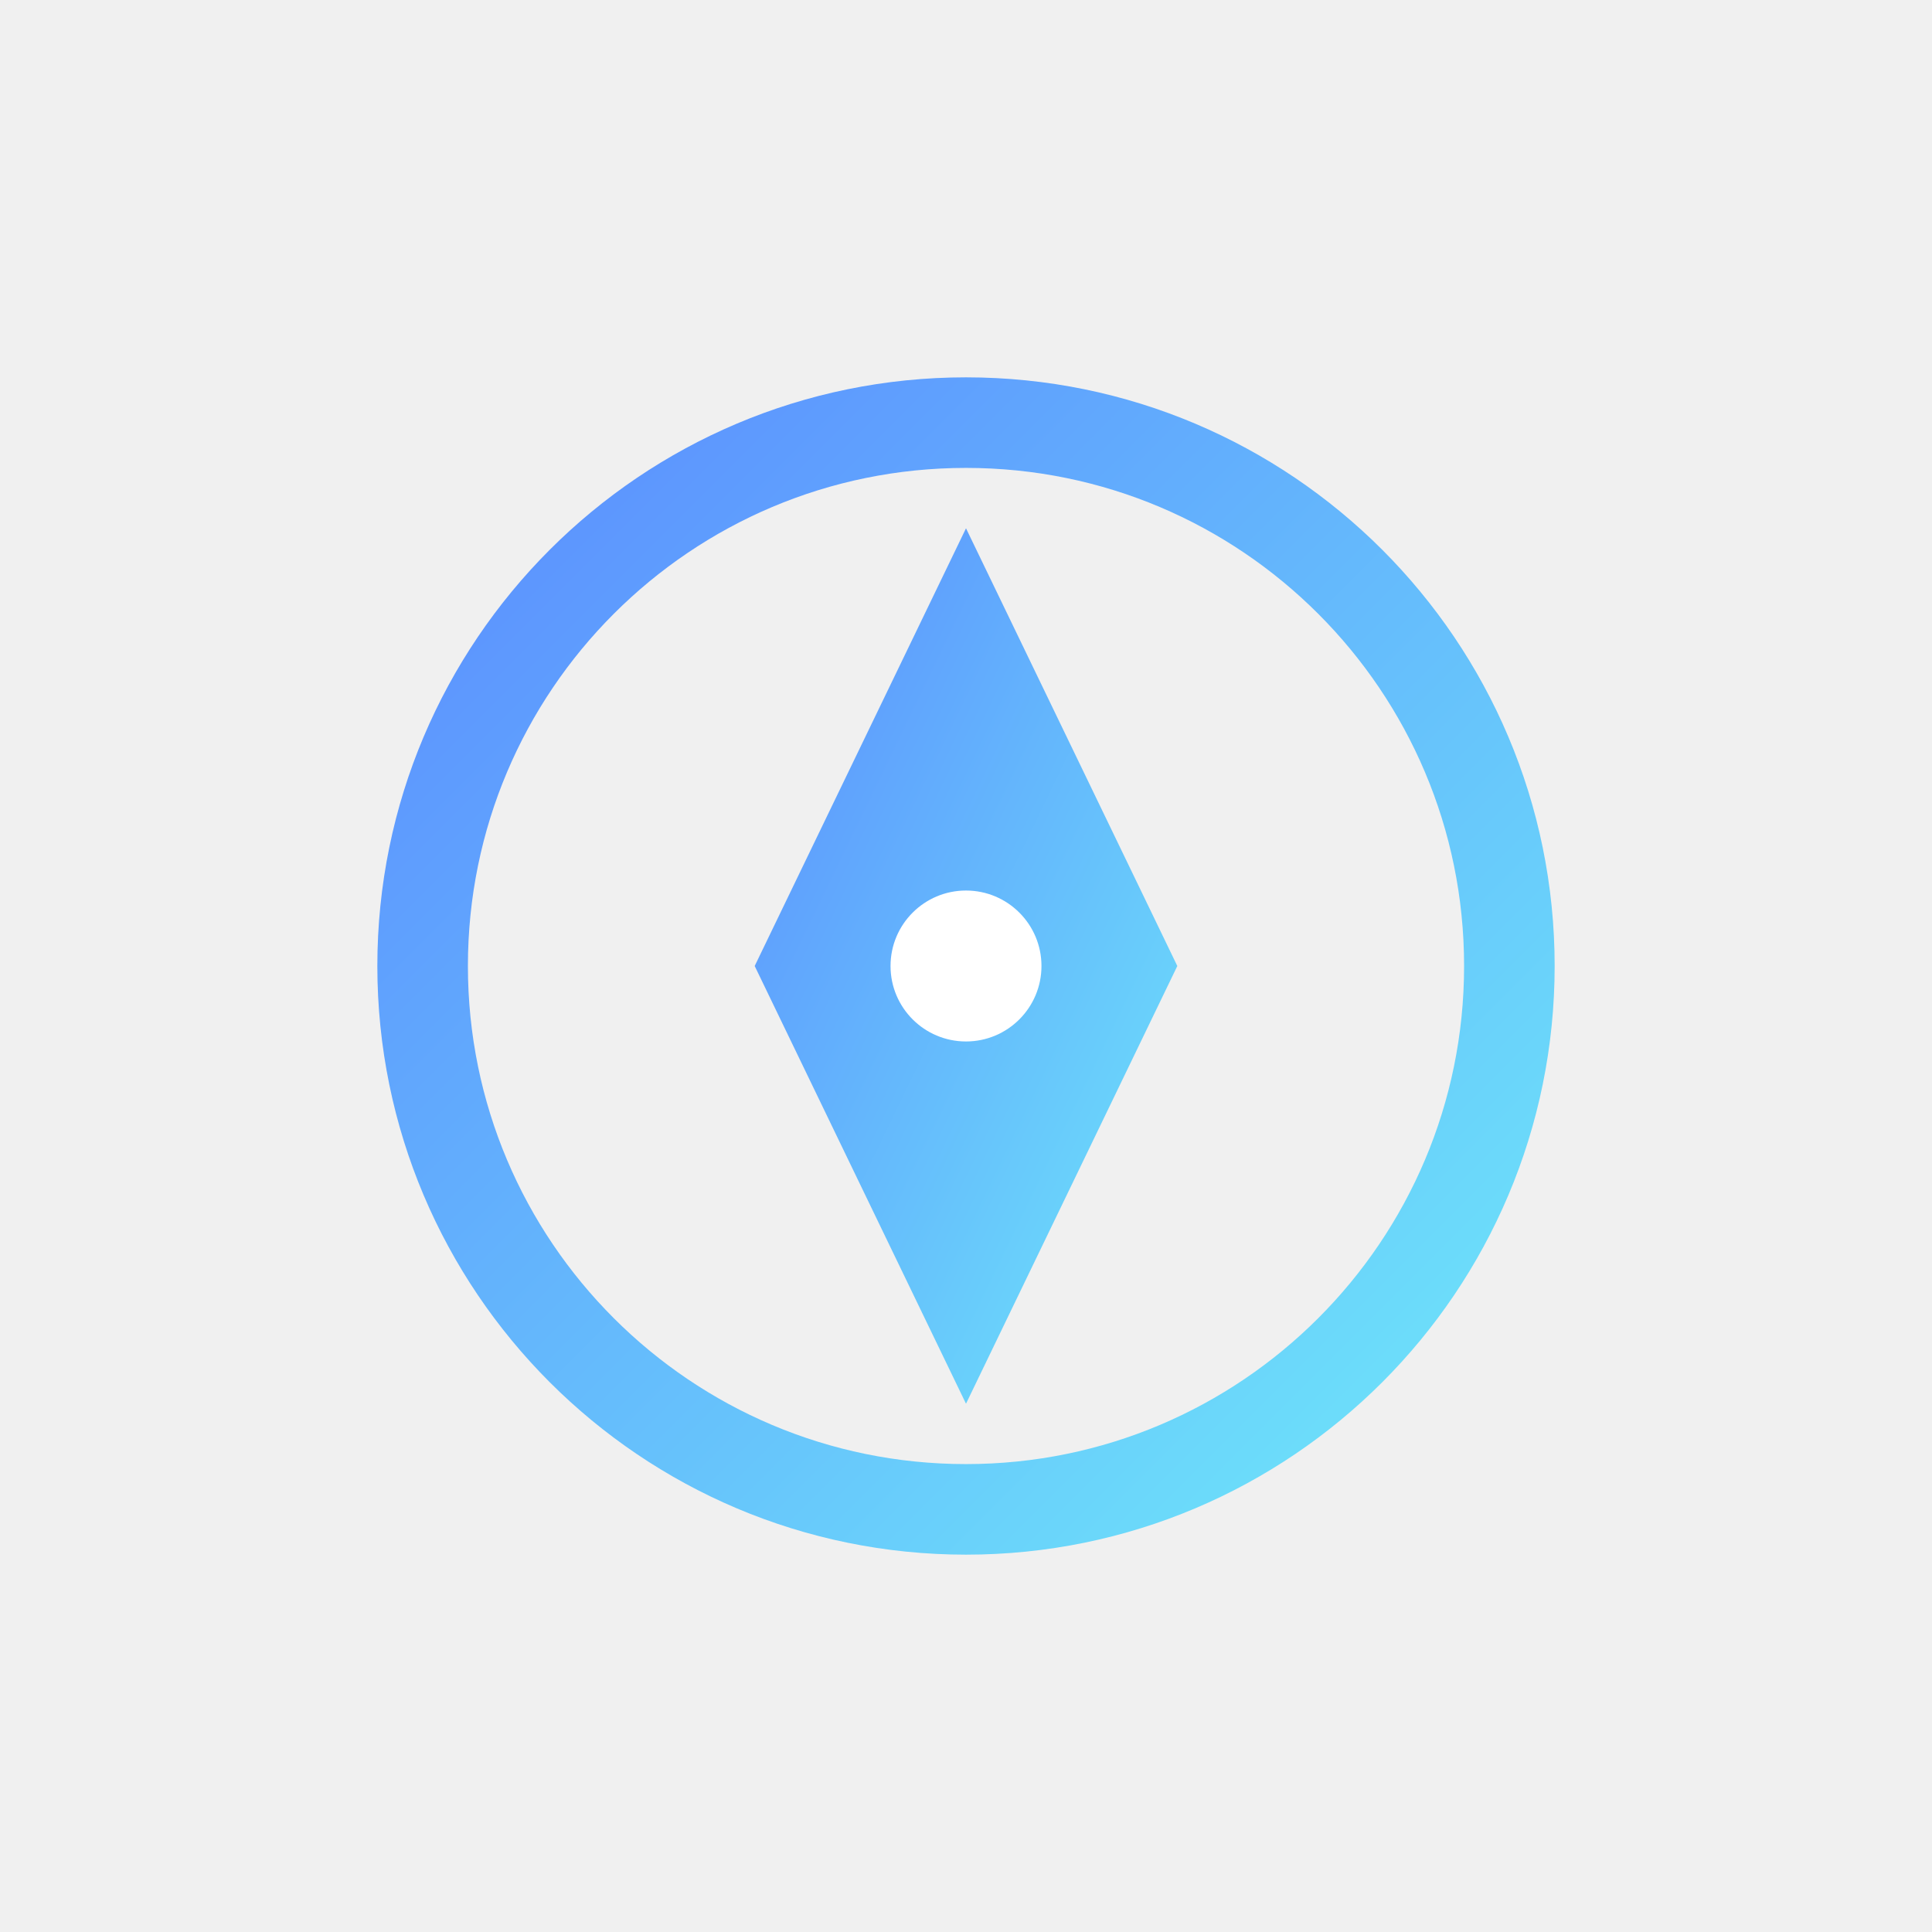
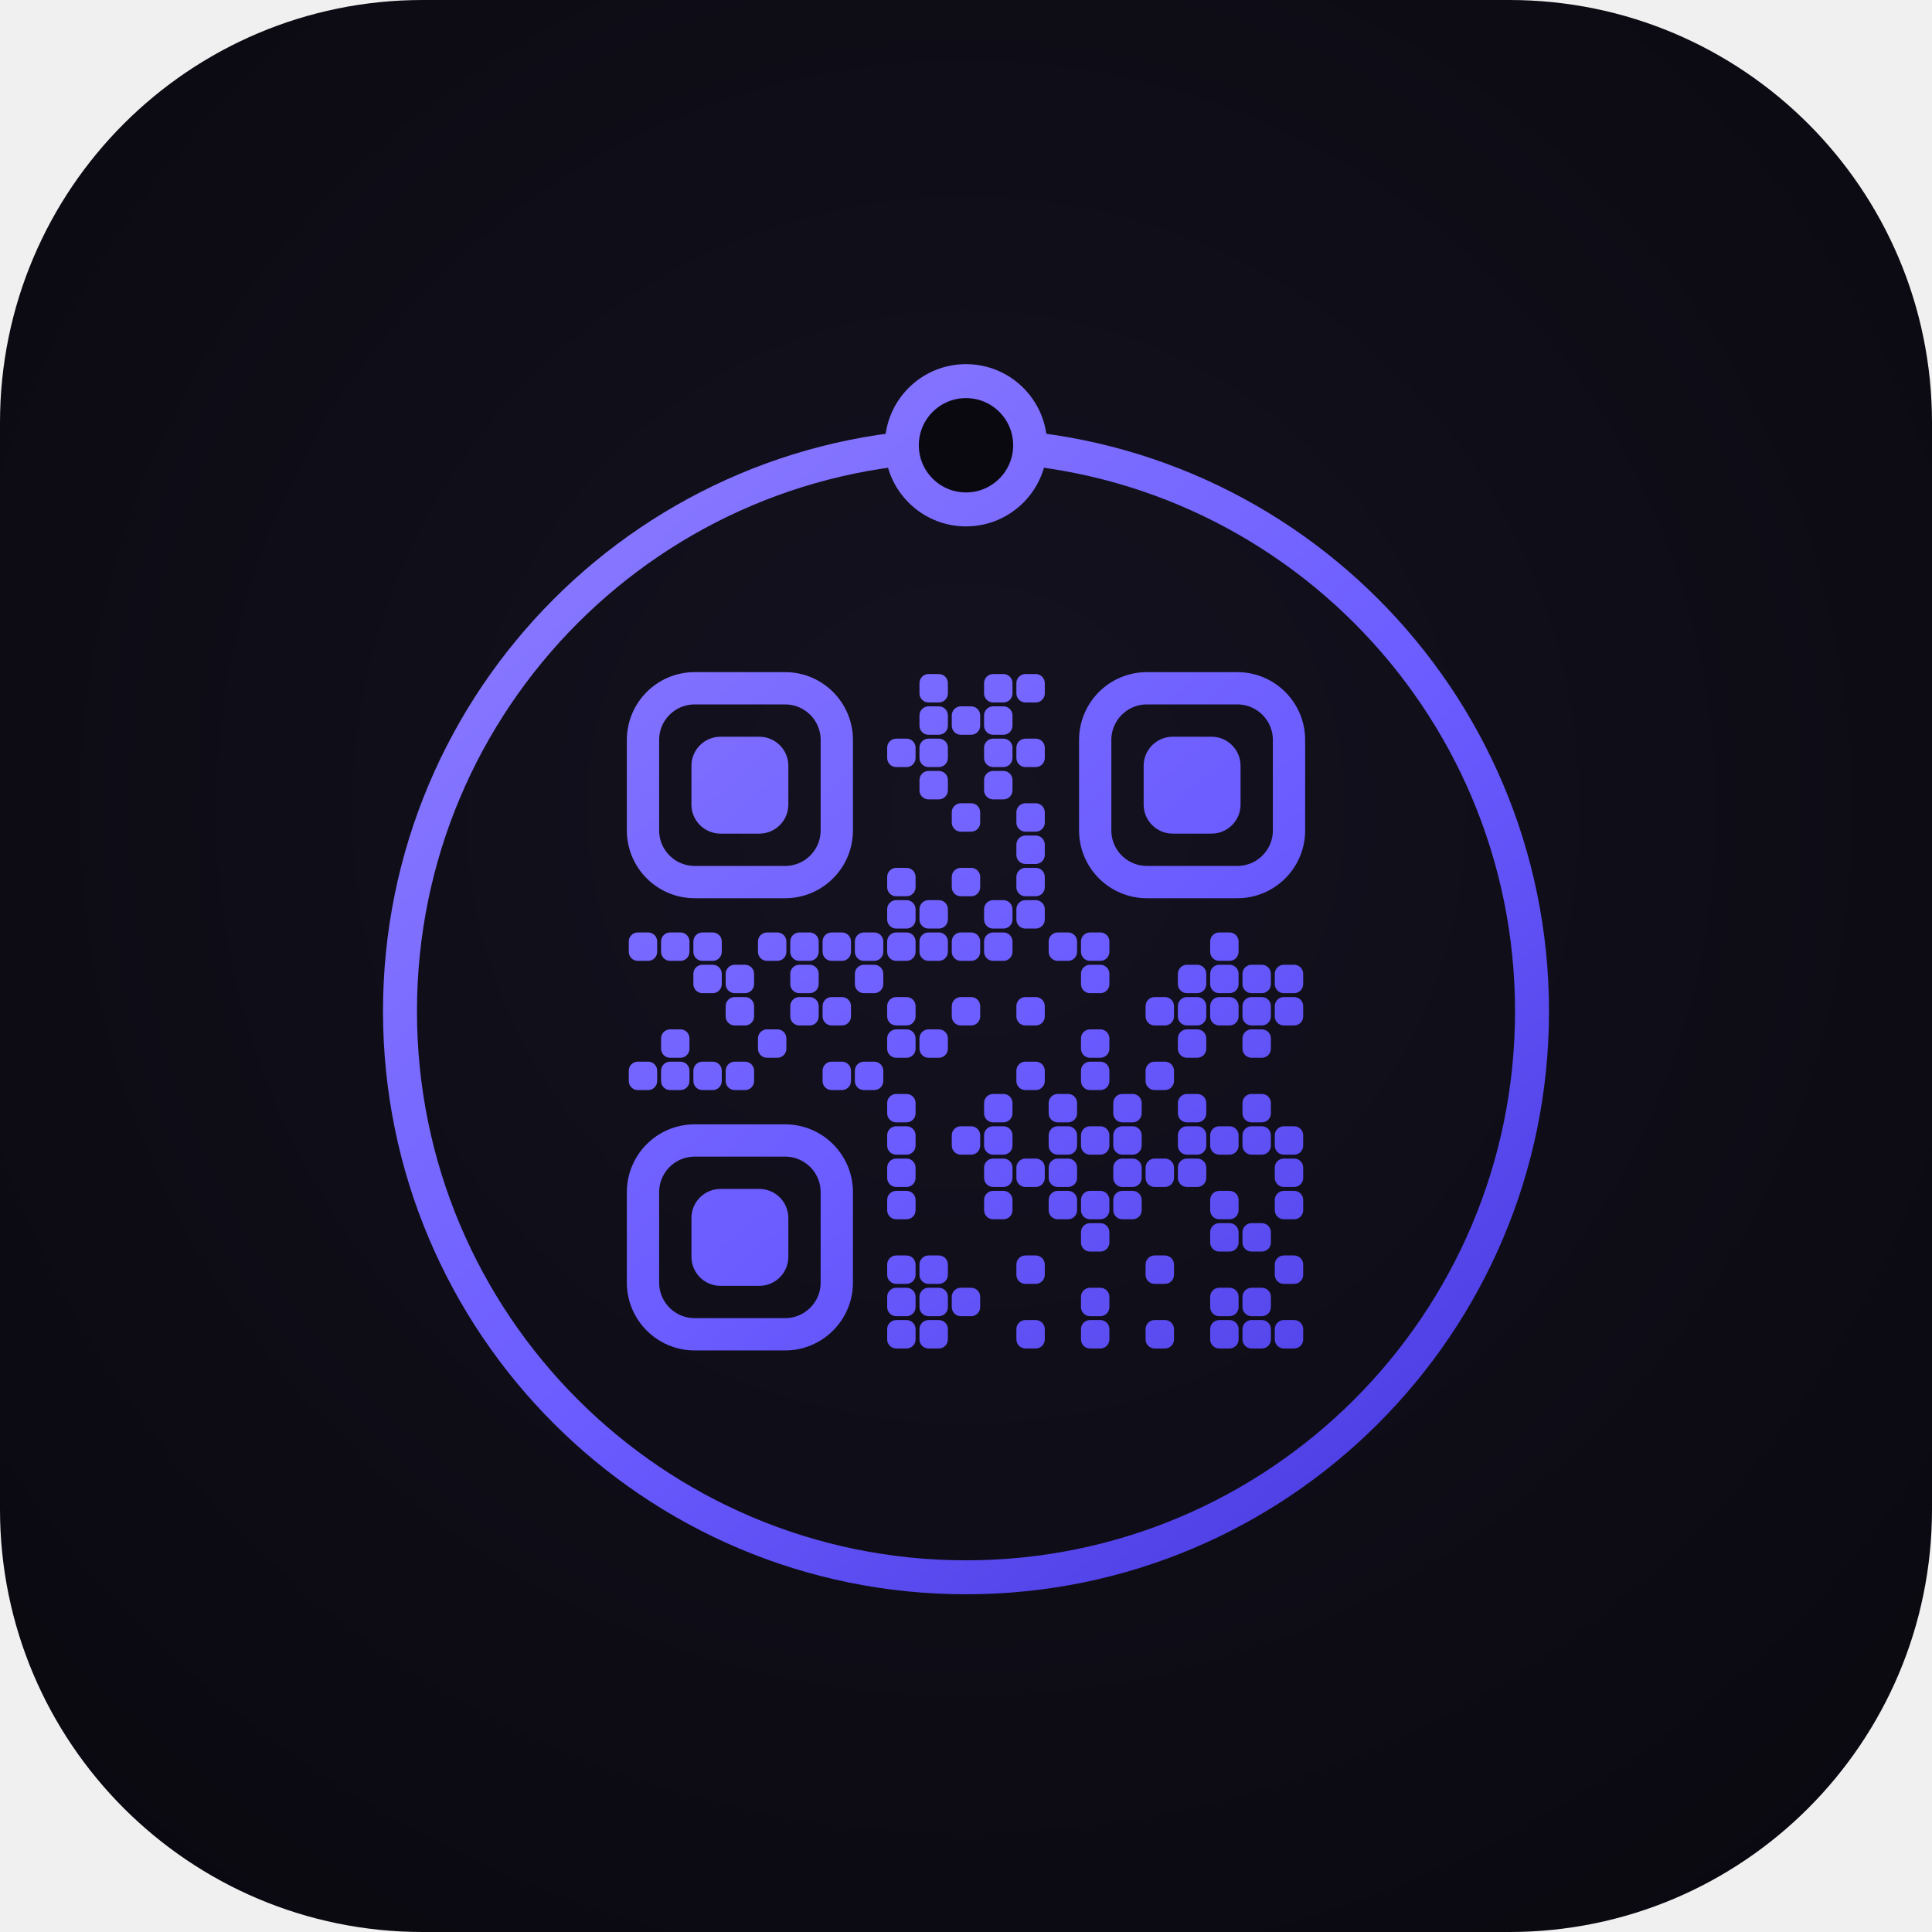
- <svg xmlns="http://www.w3.org/2000/svg" viewBox="0 0 256 256">
+ <svg xmlns="http://www.w3.org/2000/svg" width="512" height="512" viewBox="0 0 512 512" fill="none">
  <defs>
-     <linearGradient id="gradA" x1="0%" y1="0%" x2="100%" y2="100%">
-       <stop offset="0%" stop-color="#5B8CFF" />
-       <stop offset="100%" stop-color="#6EE7F9" />
+     <radialGradient id="bg" cx="50%" cy="42%" r="70%">
+       <stop offset="0%" stop-color="#14121f" />
+       <stop offset="100%" stop-color="#0a0910" />
+     </radialGradient>
+     <linearGradient id="stroke" x1="140" y1="120" x2="380" y2="400" gradientUnits="userSpaceOnUse">
+       <stop offset="0%" stop-color="#8b7bff" />
+       <stop offset="55%" stop-color="#6a5cff" />
+       <stop offset="100%" stop-color="#4a3ce0" />
    </linearGradient>
  </defs>
-   <circle cx="128" cy="128" r="72" stroke="url(#gradA)" stroke-width="12" fill="none" />
-   <polygon points="128,70 156,128 128,186 100,128" fill="url(#gradA)" />
-   <circle cx="128" cy="128" r="10" fill="#FFFFFF" />
+   <rect width="512" height="512" rx="112" fill="url(#bg)" />
+   <g>
+     <circle cx="256" cy="268" r="150" stroke="url(#stroke)" stroke-width="9" />
+     <circle cx="256" cy="118" r="17" fill="#0a0910" stroke="url(#stroke)" stroke-width="9" />
+     <g fill="url(#stroke)">
+       <rect x="243.67" y="178.63" width="7.53" height="7.53" rx="2.40" />
+       <rect x="260.79" y="178.63" width="7.53" height="7.53" rx="2.40" />
+       <rect x="269.35" y="178.63" width="7.53" height="7.53" rx="2.40" />
+       <rect x="243.67" y="187.19" width="7.53" height="7.53" rx="2.40" />
+       <rect x="252.23" y="187.19" width="7.53" height="7.53" rx="2.40" />
+       <rect x="260.79" y="187.19" width="7.53" height="7.53" rx="2.40" />
+       <rect x="235.11" y="195.75" width="7.53" height="7.53" rx="2.40" />
+       <rect x="243.67" y="195.75" width="7.53" height="7.53" rx="2.40" />
+       <rect x="260.79" y="195.75" width="7.53" height="7.53" rx="2.40" />
+       <rect x="269.35" y="195.75" width="7.53" height="7.53" rx="2.40" />
+       <rect x="243.67" y="204.31" width="7.53" height="7.53" rx="2.40" />
+       <rect x="260.79" y="204.31" width="7.53" height="7.53" rx="2.40" />
+       <rect x="252.23" y="212.87" width="7.53" height="7.53" rx="2.40" />
+       <rect x="269.35" y="212.87" width="7.53" height="7.53" rx="2.40" />
+       <rect x="269.35" y="221.43" width="7.53" height="7.53" rx="2.40" />
+       <rect x="235.11" y="229.99" width="7.53" height="7.53" rx="2.40" />
+       <rect x="252.23" y="229.99" width="7.53" height="7.53" rx="2.40" />
+       <rect x="269.35" y="229.99" width="7.53" height="7.53" rx="2.40" />
+       <rect x="235.11" y="238.55" width="7.53" height="7.53" rx="2.40" />
+       <rect x="243.67" y="238.55" width="7.53" height="7.53" rx="2.40" />
+       <rect x="260.79" y="238.55" width="7.53" height="7.53" rx="2.40" />
+       <rect x="269.35" y="238.55" width="7.53" height="7.53" rx="2.40" />
+       <rect x="166.63" y="247.11" width="7.53" height="7.53" rx="2.40" />
+       <rect x="175.19" y="247.11" width="7.53" height="7.53" rx="2.40" />
+       <rect x="183.75" y="247.11" width="7.53" height="7.53" rx="2.40" />
+       <rect x="200.87" y="247.11" width="7.53" height="7.53" rx="2.40" />
+       <rect x="209.43" y="247.11" width="7.53" height="7.53" rx="2.40" />
+       <rect x="217.99" y="247.11" width="7.53" height="7.53" rx="2.40" />
+       <rect x="226.55" y="247.11" width="7.53" height="7.53" rx="2.40" />
+       <rect x="235.11" y="247.11" width="7.53" height="7.53" rx="2.40" />
+       <rect x="243.67" y="247.11" width="7.53" height="7.53" rx="2.40" />
+       <rect x="252.23" y="247.11" width="7.53" height="7.53" rx="2.40" />
+       <rect x="260.79" y="247.11" width="7.53" height="7.53" rx="2.40" />
+       <rect x="277.91" y="247.11" width="7.53" height="7.53" rx="2.40" />
+       <rect x="286.47" y="247.11" width="7.53" height="7.53" rx="2.40" />
+       <rect x="320.71" y="247.11" width="7.53" height="7.53" rx="2.40" />
+       <rect x="183.75" y="255.67" width="7.53" height="7.53" rx="2.40" />
+       <rect x="192.31" y="255.67" width="7.53" height="7.53" rx="2.40" />
+       <rect x="209.43" y="255.67" width="7.53" height="7.53" rx="2.40" />
+       <rect x="226.55" y="255.67" width="7.53" height="7.53" rx="2.40" />
+       <rect x="286.47" y="255.67" width="7.53" height="7.53" rx="2.40" />
+       <rect x="312.15" y="255.67" width="7.53" height="7.53" rx="2.40" />
+       <rect x="320.71" y="255.67" width="7.53" height="7.53" rx="2.40" />
+       <rect x="329.27" y="255.67" width="7.53" height="7.53" rx="2.40" />
+       <rect x="337.83" y="255.67" width="7.53" height="7.53" rx="2.40" />
+       <rect x="192.31" y="264.23" width="7.53" height="7.53" rx="2.40" />
+       <rect x="209.43" y="264.23" width="7.53" height="7.53" rx="2.40" />
+       <rect x="217.99" y="264.23" width="7.53" height="7.53" rx="2.40" />
+       <rect x="235.11" y="264.23" width="7.53" height="7.53" rx="2.40" />
+       <rect x="252.23" y="264.23" width="7.53" height="7.53" rx="2.40" />
+       <rect x="269.35" y="264.23" width="7.53" height="7.53" rx="2.40" />
+       <rect x="303.59" y="264.23" width="7.53" height="7.53" rx="2.40" />
+       <rect x="312.15" y="264.23" width="7.53" height="7.53" rx="2.40" />
+       <rect x="320.71" y="264.23" width="7.53" height="7.53" rx="2.40" />
+       <rect x="329.27" y="264.23" width="7.53" height="7.53" rx="2.40" />
+       <rect x="337.83" y="264.23" width="7.53" height="7.53" rx="2.40" />
+       <rect x="175.19" y="272.79" width="7.53" height="7.53" rx="2.40" />
+       <rect x="200.87" y="272.79" width="7.53" height="7.53" rx="2.40" />
+       <rect x="235.11" y="272.79" width="7.53" height="7.53" rx="2.40" />
+       <rect x="243.67" y="272.79" width="7.53" height="7.53" rx="2.40" />
+       <rect x="286.47" y="272.79" width="7.53" height="7.53" rx="2.40" />
+       <rect x="312.15" y="272.79" width="7.53" height="7.53" rx="2.40" />
+       <rect x="329.27" y="272.79" width="7.53" height="7.53" rx="2.40" />
+       <rect x="166.63" y="281.35" width="7.53" height="7.53" rx="2.40" />
+       <rect x="175.19" y="281.35" width="7.53" height="7.53" rx="2.40" />
+       <rect x="183.75" y="281.35" width="7.53" height="7.53" rx="2.40" />
+       <rect x="192.31" y="281.35" width="7.53" height="7.53" rx="2.40" />
+       <rect x="217.99" y="281.35" width="7.53" height="7.53" rx="2.40" />
+       <rect x="226.55" y="281.35" width="7.53" height="7.53" rx="2.40" />
+       <rect x="269.35" y="281.35" width="7.53" height="7.53" rx="2.40" />
+       <rect x="286.47" y="281.35" width="7.53" height="7.53" rx="2.40" />
+       <rect x="303.59" y="281.35" width="7.53" height="7.53" rx="2.40" />
+       <rect x="235.11" y="289.91" width="7.53" height="7.53" rx="2.40" />
+       <rect x="260.79" y="289.91" width="7.53" height="7.53" rx="2.40" />
+       <rect x="277.91" y="289.91" width="7.53" height="7.53" rx="2.40" />
+       <rect x="295.03" y="289.91" width="7.53" height="7.53" rx="2.40" />
+       <rect x="312.15" y="289.91" width="7.53" height="7.53" rx="2.40" />
+       <rect x="329.27" y="289.91" width="7.53" height="7.53" rx="2.40" />
+       <rect x="235.11" y="298.47" width="7.53" height="7.53" rx="2.40" />
+       <rect x="252.23" y="298.47" width="7.53" height="7.53" rx="2.40" />
+       <rect x="260.79" y="298.47" width="7.53" height="7.53" rx="2.40" />
+       <rect x="277.91" y="298.47" width="7.53" height="7.53" rx="2.40" />
+       <rect x="286.47" y="298.47" width="7.53" height="7.53" rx="2.40" />
+       <rect x="295.03" y="298.47" width="7.53" height="7.53" rx="2.40" />
+       <rect x="312.15" y="298.47" width="7.53" height="7.53" rx="2.40" />
+       <rect x="320.71" y="298.47" width="7.53" height="7.53" rx="2.40" />
+       <rect x="329.27" y="298.47" width="7.53" height="7.53" rx="2.40" />
+       <rect x="337.83" y="298.47" width="7.53" height="7.53" rx="2.40" />
+       <rect x="235.11" y="307.03" width="7.53" height="7.53" rx="2.40" />
+       <rect x="260.79" y="307.03" width="7.53" height="7.53" rx="2.40" />
+       <rect x="269.35" y="307.03" width="7.53" height="7.53" rx="2.40" />
+       <rect x="277.91" y="307.03" width="7.53" height="7.53" rx="2.40" />
+       <rect x="295.03" y="307.03" width="7.53" height="7.53" rx="2.40" />
+       <rect x="303.59" y="307.03" width="7.53" height="7.53" rx="2.40" />
+       <rect x="312.15" y="307.03" width="7.53" height="7.53" rx="2.40" />
+       <rect x="337.83" y="307.03" width="7.53" height="7.53" rx="2.40" />
+       <rect x="235.11" y="315.59" width="7.53" height="7.53" rx="2.40" />
+       <rect x="260.79" y="315.59" width="7.53" height="7.53" rx="2.40" />
+       <rect x="277.91" y="315.59" width="7.53" height="7.53" rx="2.40" />
+       <rect x="286.47" y="315.59" width="7.53" height="7.53" rx="2.40" />
+       <rect x="295.03" y="315.59" width="7.53" height="7.53" rx="2.40" />
+       <rect x="320.71" y="315.59" width="7.53" height="7.53" rx="2.40" />
+       <rect x="337.83" y="315.59" width="7.53" height="7.53" rx="2.40" />
+       <rect x="286.47" y="324.15" width="7.53" height="7.53" rx="2.40" />
+       <rect x="320.71" y="324.15" width="7.53" height="7.53" rx="2.40" />
+       <rect x="329.27" y="324.15" width="7.53" height="7.53" rx="2.40" />
+       <rect x="235.11" y="332.71" width="7.53" height="7.53" rx="2.40" />
+       <rect x="243.67" y="332.71" width="7.53" height="7.53" rx="2.40" />
+       <rect x="269.35" y="332.71" width="7.53" height="7.53" rx="2.40" />
+       <rect x="303.59" y="332.71" width="7.53" height="7.53" rx="2.40" />
+       <rect x="337.83" y="332.71" width="7.53" height="7.53" rx="2.40" />
+       <rect x="235.11" y="341.27" width="7.53" height="7.53" rx="2.40" />
+       <rect x="243.67" y="341.27" width="7.53" height="7.53" rx="2.40" />
+       <rect x="252.23" y="341.27" width="7.53" height="7.53" rx="2.40" />
+       <rect x="286.47" y="341.27" width="7.53" height="7.53" rx="2.40" />
+       <rect x="320.71" y="341.27" width="7.53" height="7.53" rx="2.40" />
+       <rect x="329.27" y="341.27" width="7.53" height="7.53" rx="2.40" />
+       <rect x="235.11" y="349.83" width="7.53" height="7.53" rx="2.40" />
+       <rect x="243.67" y="349.83" width="7.53" height="7.53" rx="2.40" />
+       <rect x="269.35" y="349.83" width="7.53" height="7.53" rx="2.40" />
+       <rect x="286.47" y="349.83" width="7.53" height="7.53" rx="2.40" />
+       <rect x="303.59" y="349.83" width="7.53" height="7.53" rx="2.40" />
+       <rect x="320.71" y="349.83" width="7.53" height="7.53" rx="2.40" />
+       <rect x="329.27" y="349.83" width="7.53" height="7.53" rx="2.40" />
+       <rect x="337.83" y="349.83" width="7.53" height="7.53" rx="2.40" />
+       <rect x="170.40" y="182.40" width="51.36" height="51.36" rx="13.70" fill="none" stroke="url(#stroke)" stroke-width="8.56" />
+       <rect x="183.24" y="195.24" width="25.68" height="25.68" rx="7.70" />
+       <rect x="290.24" y="182.40" width="51.36" height="51.36" rx="13.70" fill="none" stroke="url(#stroke)" stroke-width="8.56" />
+       <rect x="303.08" y="195.24" width="25.68" height="25.68" rx="7.70" />
+       <rect x="170.40" y="302.24" width="51.36" height="51.36" rx="13.70" fill="none" stroke="url(#stroke)" stroke-width="8.56" />
+       <rect x="183.24" y="315.08" width="25.68" height="25.68" rx="7.70" />
+     </g>
+   </g>
</svg>
